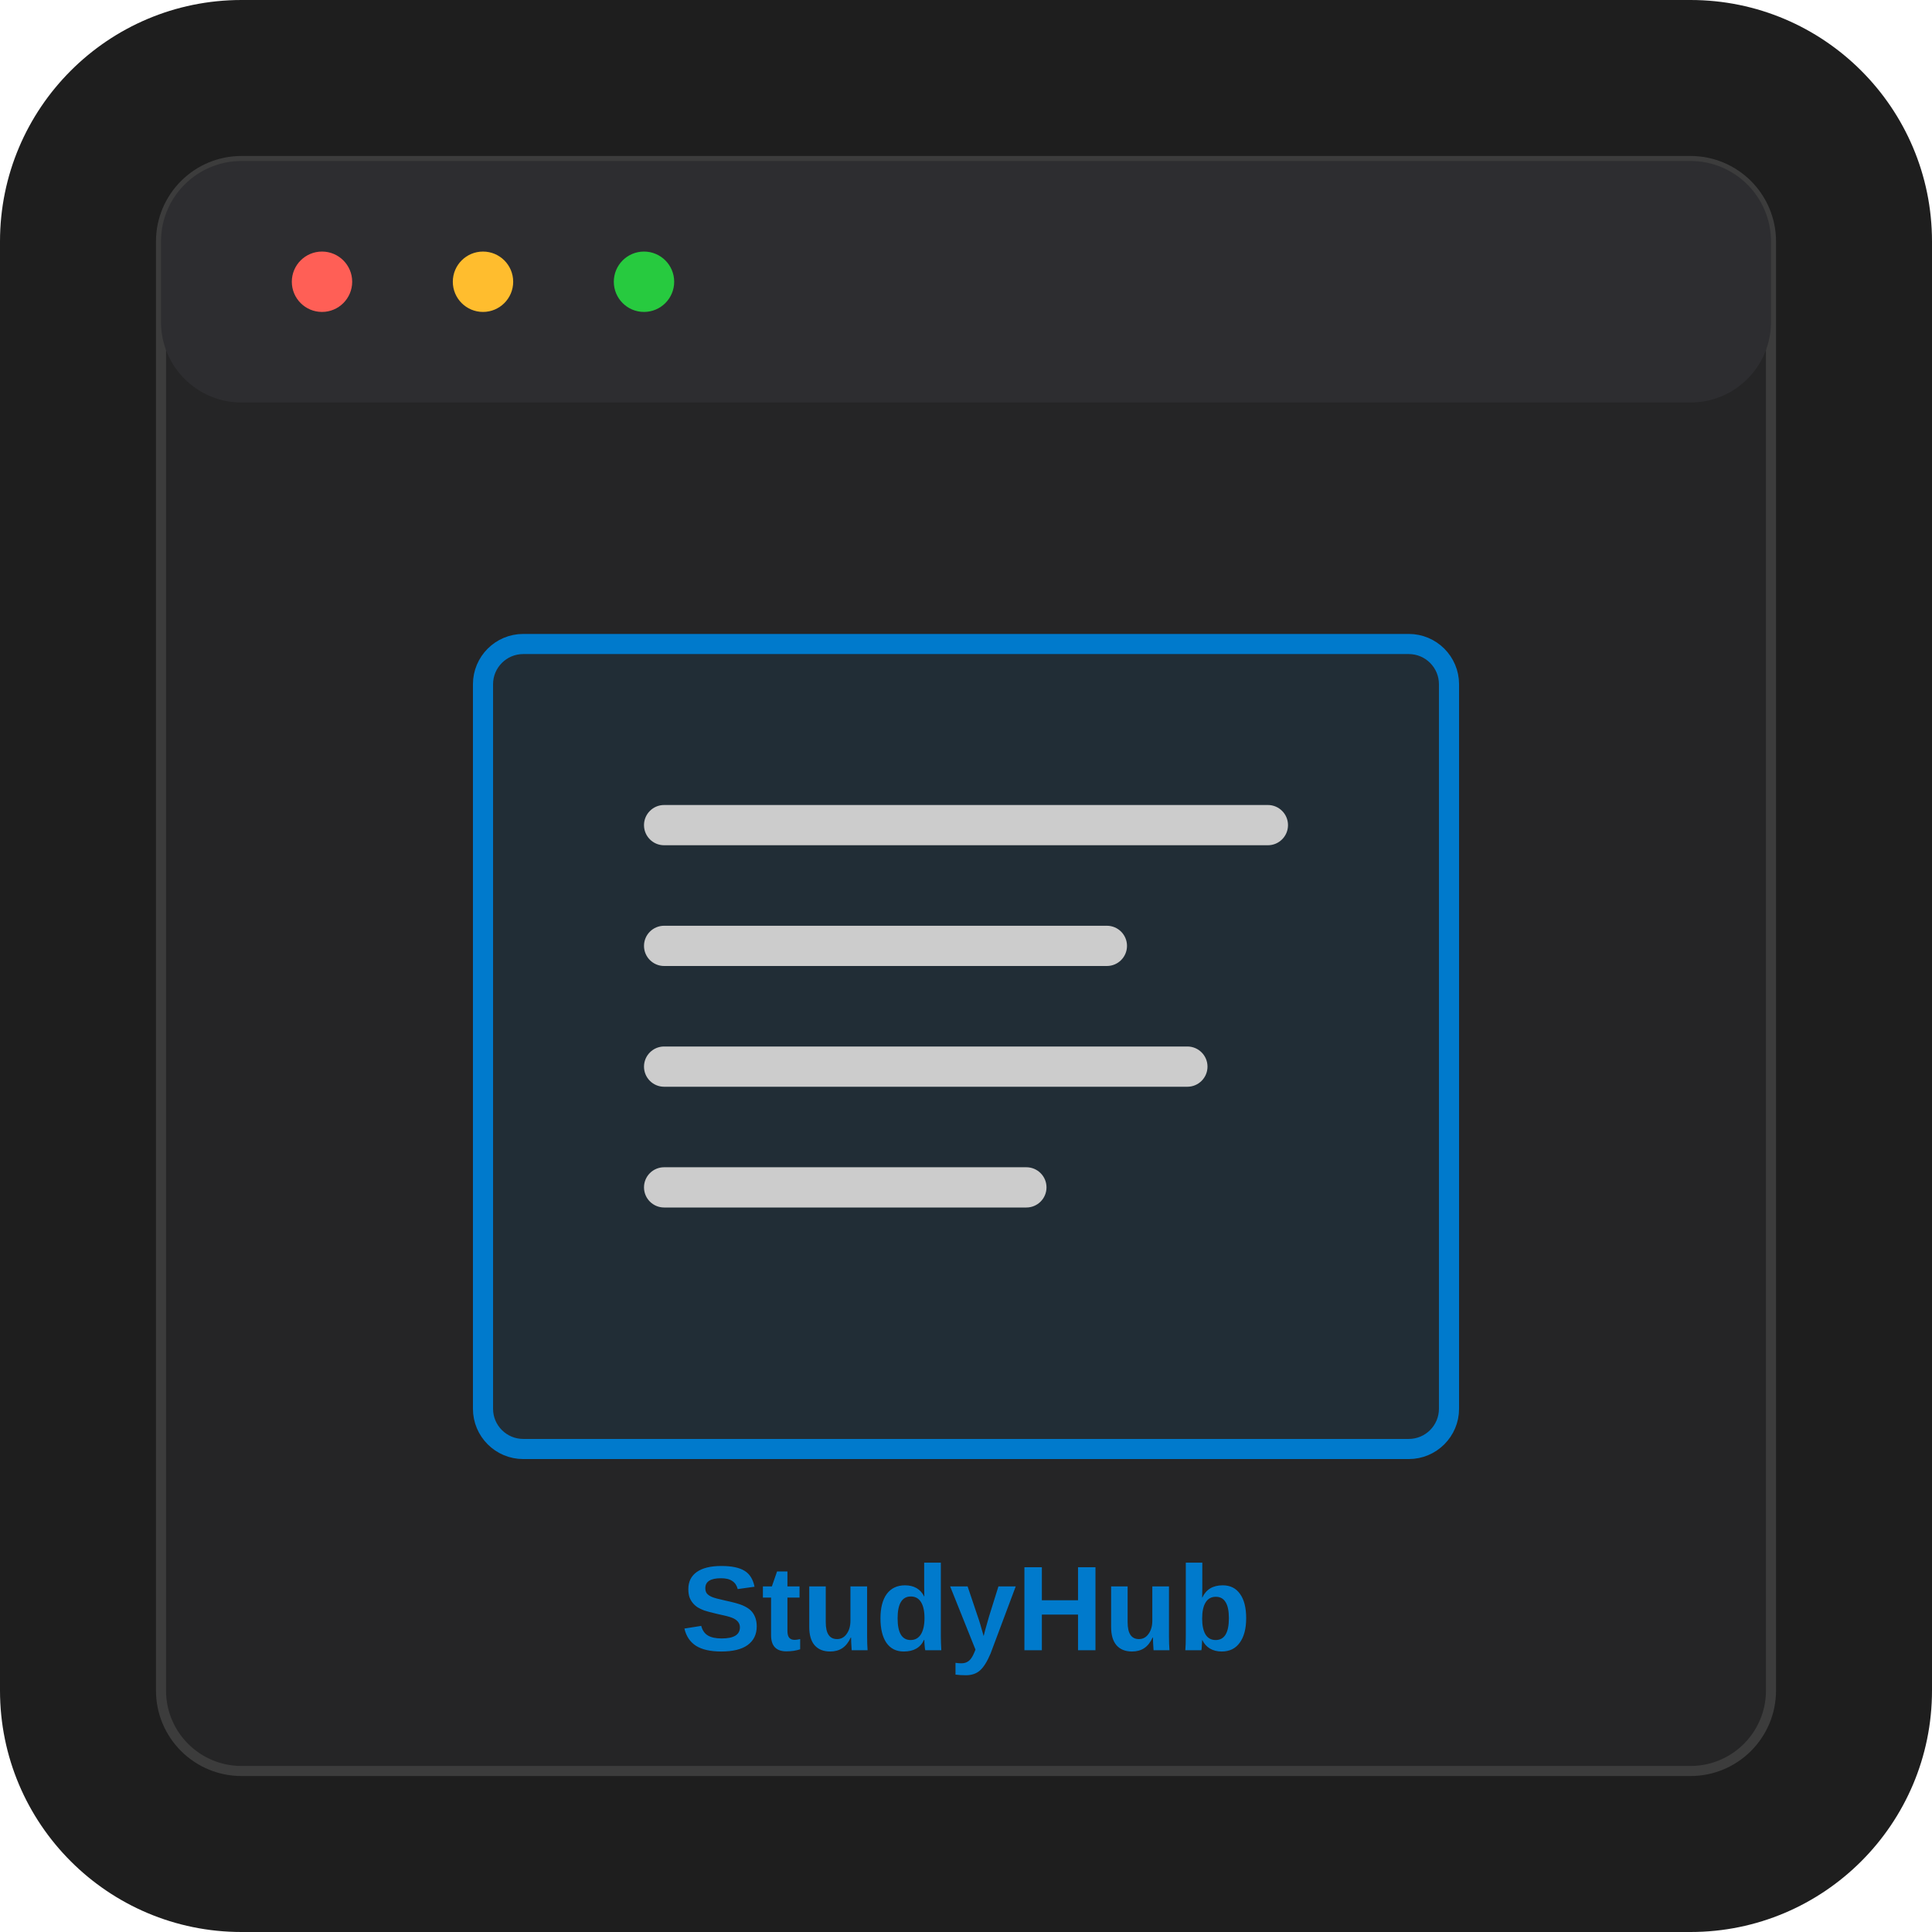
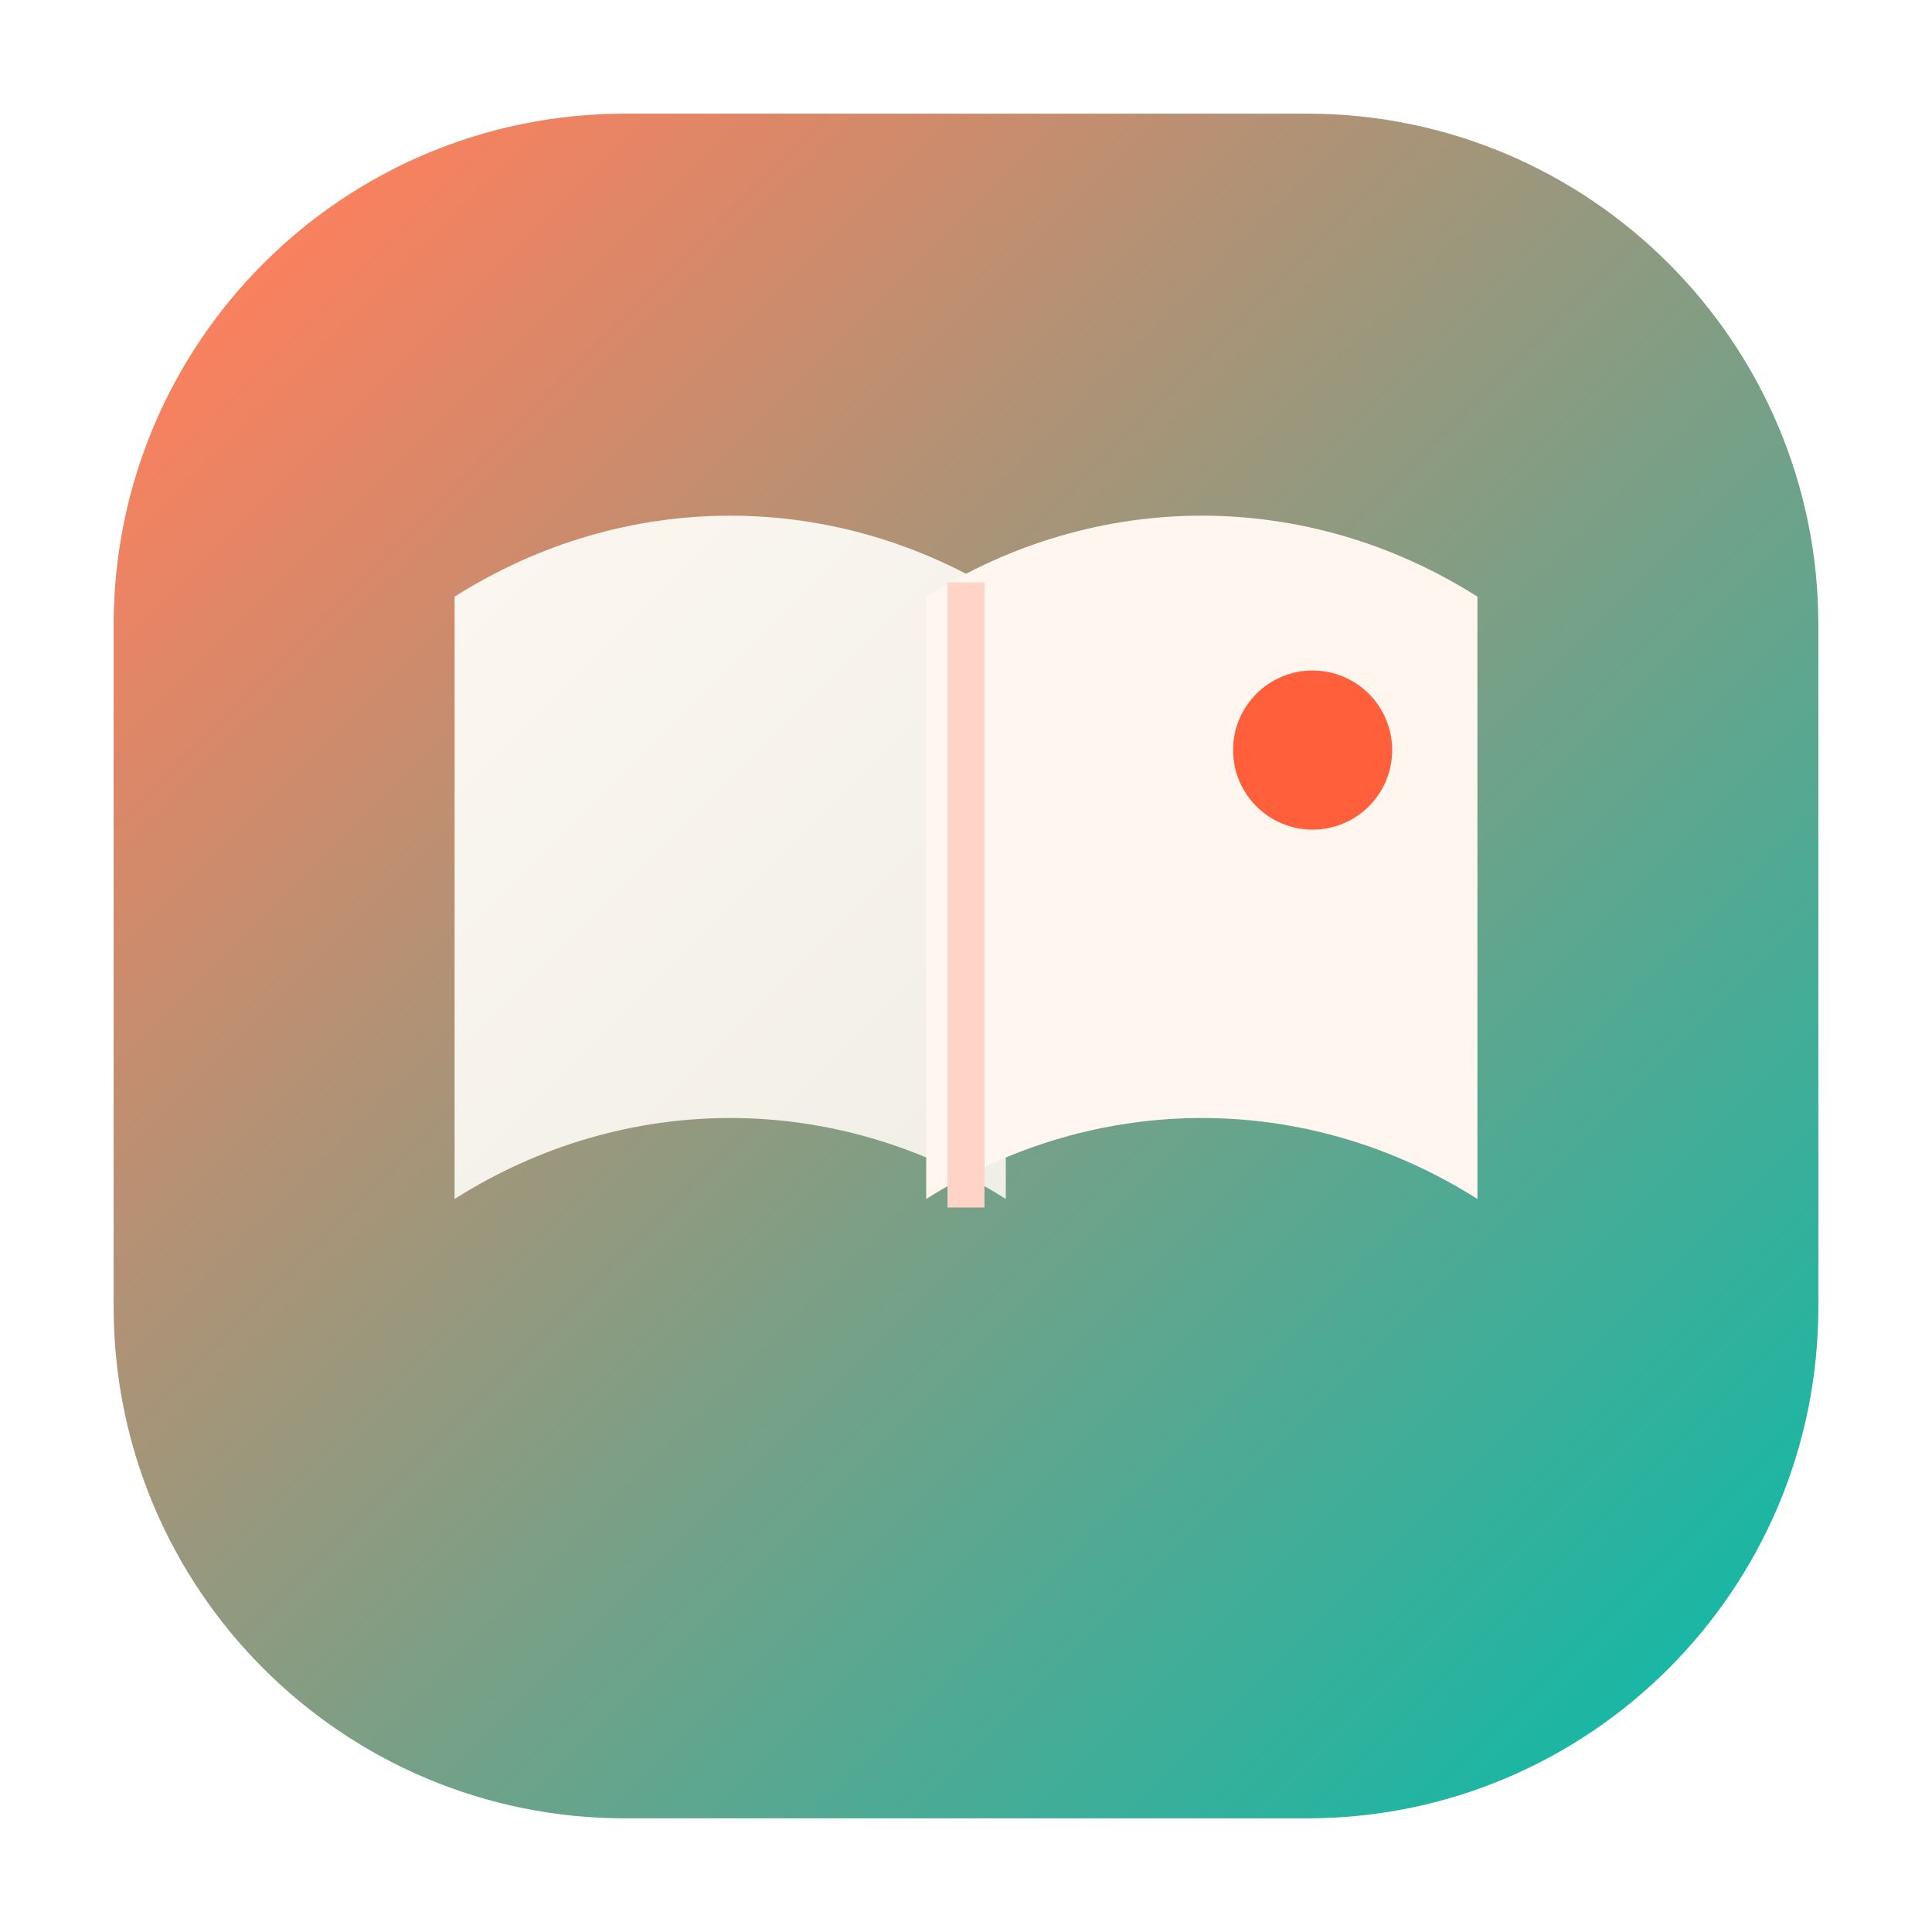
- <svg xmlns="http://www.w3.org/2000/svg" width="192" height="192" viewBox="0 0 192 192" fill="none">
-   <rect width="192" height="192" rx="24" fill="#1e1e1e" />
-   <rect x="16" y="16" width="160" height="160" rx="8" fill="#252526" stroke="#3c3c3c" stroke-width="1" />
-   <rect x="16" y="16" width="160" height="24" rx="8" fill="#2d2d30" />
-   <circle cx="32" cy="28" r="3" fill="#ff5f56" />
-   <circle cx="48" cy="28" r="3" fill="#ffbd2e" />
-   <circle cx="64" cy="28" r="3" fill="#27ca3f" />
-   <rect x="48" y="64" width="96" height="80" rx="4" fill="#007acc" fill-opacity="0.1" stroke="#007acc" stroke-width="2" />
-   <rect x="64" y="80" width="64" height="4" rx="2" fill="#cccccc" />
-   <rect x="64" y="92" width="48" height="4" rx="2" fill="#cccccc" />
-   <rect x="64" y="104" width="56" height="4" rx="2" fill="#cccccc" />
-   <rect x="64" y="116" width="40" height="4" rx="2" fill="#cccccc" />
-   <text x="96" y="164" text-anchor="middle" fill="#007acc" font-family="Arial, sans-serif" font-size="12" font-weight="bold">StudyHub</text>
+ <svg xmlns="http://www.w3.org/2000/svg" width="256" height="256" viewBox="0 0 68 68" fill="none">
+   <defs>
+     <linearGradient id="brandGrad" x1="8" y1="8" x2="60" y2="60" gradientUnits="userSpaceOnUse">
+       <stop offset="0" stop-color="#ff7f5d" />
+       <stop offset="1" stop-color="#14b8a6" />
+     </linearGradient>
+     <linearGradient id="pageGrad" x1="14" y1="14" x2="54" y2="54" gradientUnits="userSpaceOnUse">
+       <stop offset="0" stop-color="#fffdf8" stop-opacity="0.96" />
+       <stop offset="1" stop-color="#f0ebe2" stop-opacity="0.96" />
+     </linearGradient>
+   </defs>
+   <rect x="4" y="4" width="60" height="60" rx="18" fill="url(#brandGrad)" />
+   <path d="M16 21c6-3.8 13.4-3.8 19.4 0v21.2c-6-3.8-13.4-3.8-19.4 0V21z" fill="url(#pageGrad)" />
+   <path d="M32.6 21c6-3.8 13.4-3.8 19.4 0v21.2c-6-3.8-13.4-3.8-19.4 0V21z" fill="#fff7ef" />
+   <path d="M34 20.5v22" stroke="#ffd4c6" stroke-width="1.3" />
+   <circle cx="46.2" cy="26.4" r="2.8" fill="#ff5f3a" />
</svg>
